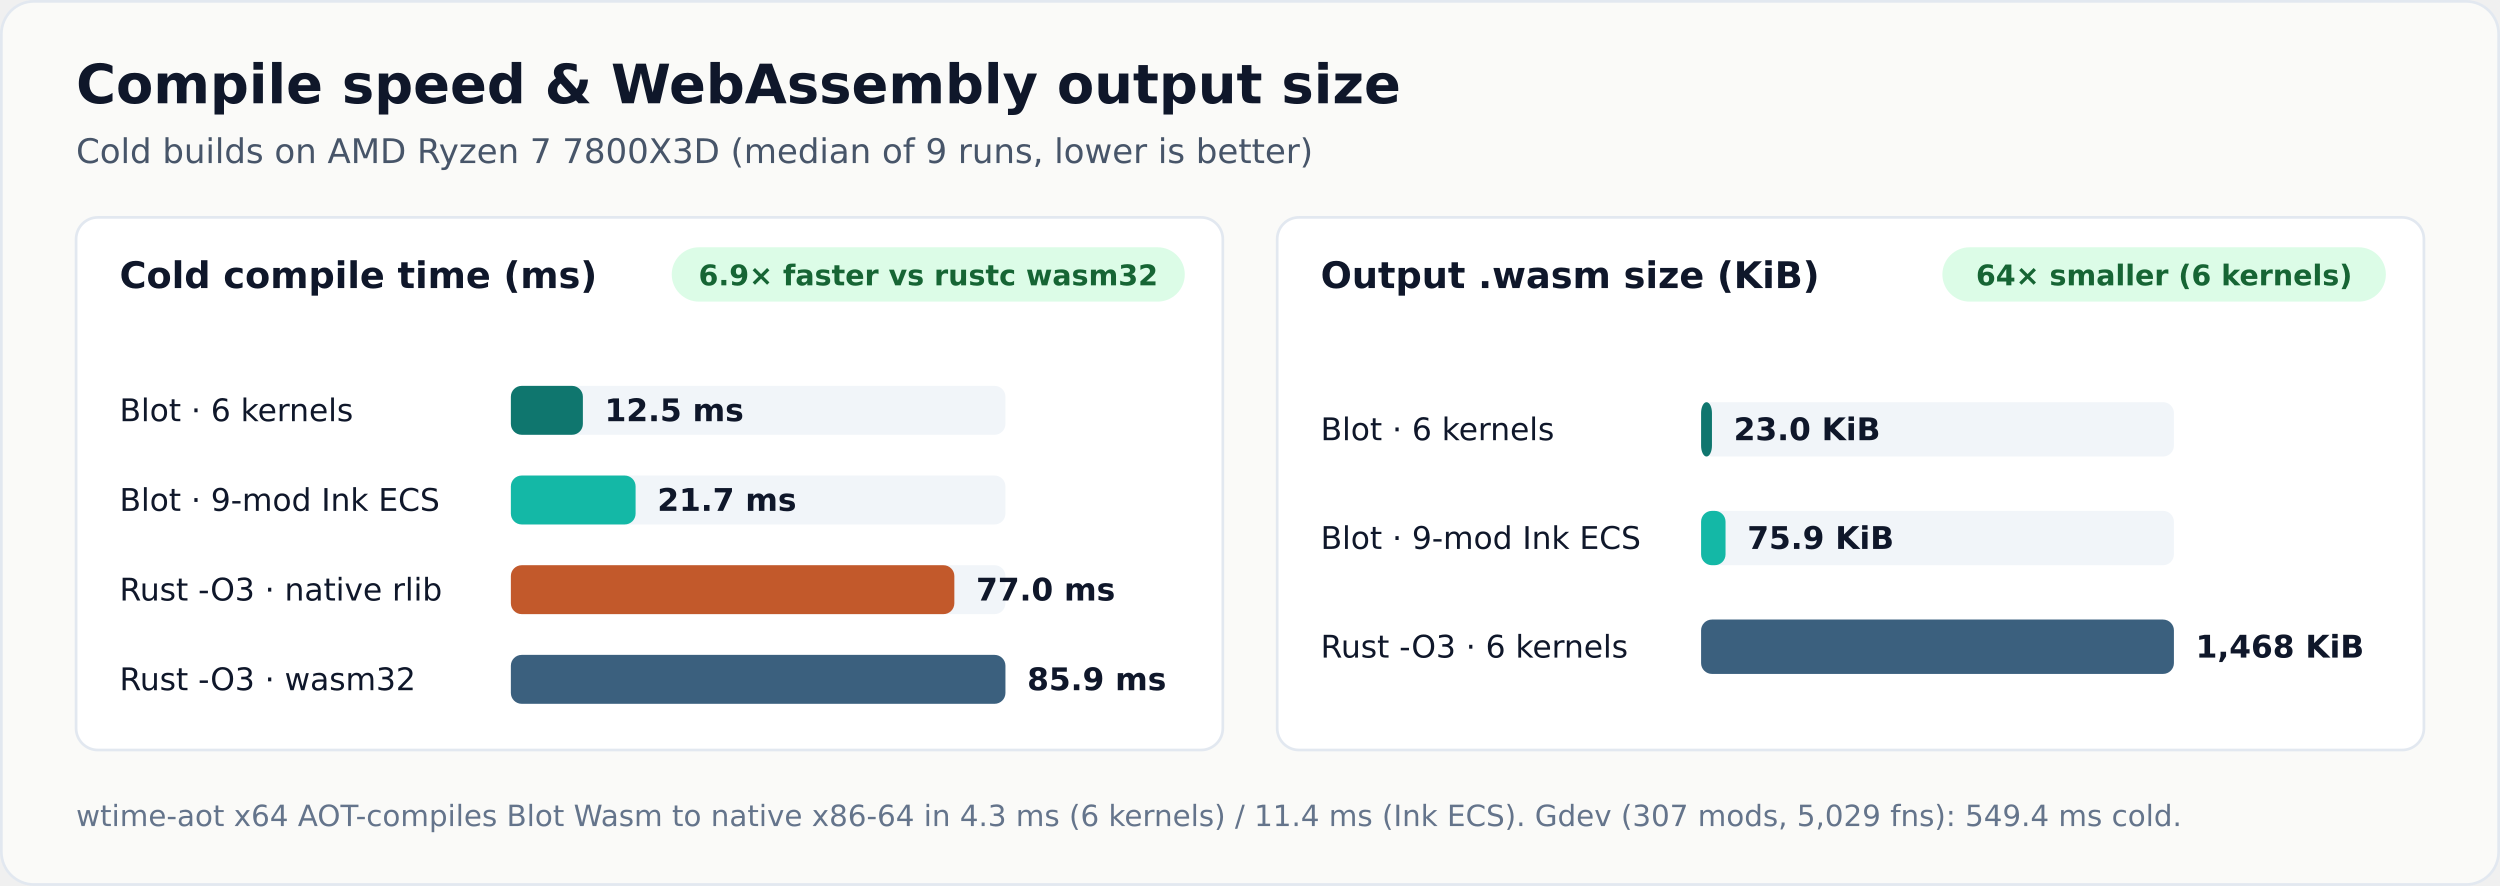
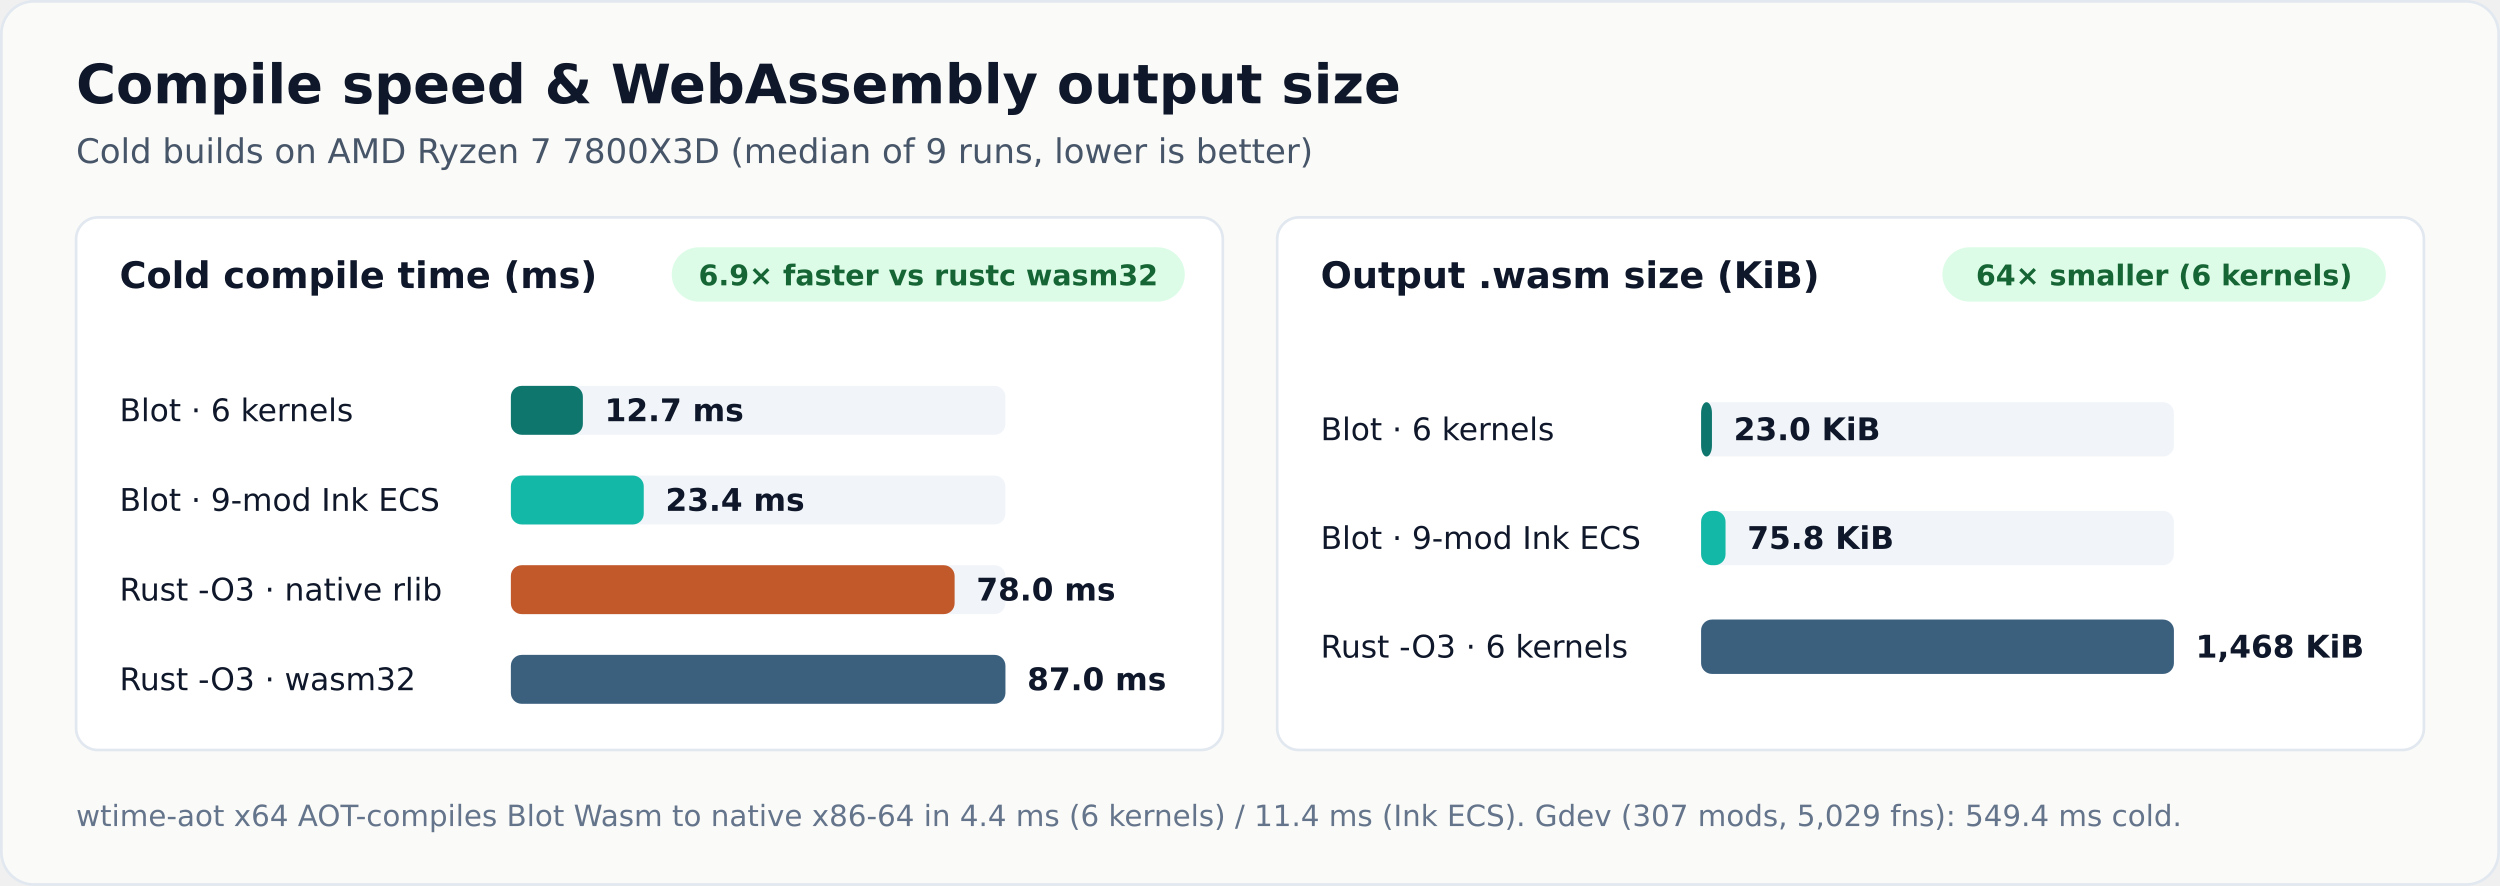
<svg xmlns="http://www.w3.org/2000/svg" width="920" height="326" viewBox="0 0 920 326" role="img" aria-label="Compile speed and WebAssembly output size: Blot vs Rust">
  <rect x="0.5" y="0.5" width="919" height="325" rx="12" fill="#fafaf8" stroke="#e2e8f0" />
  <text x="28.0" y="38.0" font-family="'DejaVu Sans', system-ui, -apple-system, 'Segoe UI', Helvetica, Arial, sans-serif" font-size="20" font-weight="700" fill="#0f172a" text-anchor="start">Compile speed &amp; WebAssembly output size</text>
  <text x="28.0" y="60.0" font-family="'DejaVu Sans', system-ui, -apple-system, 'Segoe UI', Helvetica, Arial, sans-serif" font-size="12.5" font-weight="400" fill="#475569" text-anchor="start">Cold builds on AMD Ryzen 7 7800X3D (median of 9 runs, lower is better)</text>
  <rect x="28" y="80" width="422" height="196" rx="8" fill="#ffffff" stroke="#e2e8f0" />
  <text x="44.0" y="106.0" font-family="'DejaVu Sans', system-ui, -apple-system, 'Segoe UI', Helvetica, Arial, sans-serif" font-size="13.5" font-weight="700" fill="#0f172a" text-anchor="start">Cold compile time (ms)</text>
  <rect x="247.2" y="91.0" width="188.8" height="20.0" rx="10" fill="#dcfce7" />
  <text x="341.6" y="105.0" font-family="'DejaVu Sans', system-ui, -apple-system, 'Segoe UI', Helvetica, Arial, sans-serif" font-size="10.5" font-weight="600" fill="#166534" text-anchor="middle">6.9× faster vs rustc wasm32</text>
  <text x="44.0" y="155.0" font-family="'DejaVu Sans', system-ui, -apple-system, 'Segoe UI', Helvetica, Arial, sans-serif" font-size="11.5" font-weight="500" fill="#0f172a" text-anchor="start">Blot · 6 kernels</text>
  <rect x="188.0" y="142.0" width="182.0" height="18" rx="4" fill="#f1f5f9" />
  <rect x="188.0" y="142.0" width="26.5" height="18" rx="4" fill="#0f766e" />
-   <text x="222.5" y="155.0" font-family="'DejaVu Sans', system-ui, -apple-system, 'Segoe UI', Helvetica, Arial, sans-serif" font-size="11.5" font-weight="600" fill="#0f172a" text-anchor="start">12.5 ms</text>
+   <text x="222.5" y="155.0" font-family="'DejaVu Sans', system-ui, -apple-system, 'Segoe UI', Helvetica, Arial, sans-serif" font-size="11.5" font-weight="600" fill="#0f172a" text-anchor="start">12.7 ms</text>
  <text x="44.0" y="188.0" font-family="'DejaVu Sans', system-ui, -apple-system, 'Segoe UI', Helvetica, Arial, sans-serif" font-size="11.5" font-weight="500" fill="#0f172a" text-anchor="start">Blot · 9-mod Ink ECS</text>
  <rect x="188.0" y="175.0" width="182.0" height="18" rx="4" fill="#f1f5f9" />
-   <rect x="188.0" y="175.0" width="45.9" height="18" rx="4" fill="#14b8a6" />
-   <text x="241.9" y="188.0" font-family="'DejaVu Sans', system-ui, -apple-system, 'Segoe UI', Helvetica, Arial, sans-serif" font-size="11.5" font-weight="600" fill="#0f172a" text-anchor="start">21.7 ms</text>
+   <rect x="188.0" y="175.0" width="48.9" height="18" rx="4" fill="#14b8a6" />
+   <text x="244.9" y="188.0" font-family="'DejaVu Sans', system-ui, -apple-system, 'Segoe UI', Helvetica, Arial, sans-serif" font-size="11.5" font-weight="600" fill="#0f172a" text-anchor="start">23.4 ms</text>
  <text x="44.0" y="221.0" font-family="'DejaVu Sans', system-ui, -apple-system, 'Segoe UI', Helvetica, Arial, sans-serif" font-size="11.5" font-weight="500" fill="#0f172a" text-anchor="start">Rust -O3 · native rlib</text>
  <rect x="188.0" y="208.0" width="182.0" height="18" rx="4" fill="#f1f5f9" />
-   <rect x="188.0" y="208.0" width="163.2" height="18" rx="4" fill="#c2592b" />
-   <text x="359.2" y="221.0" font-family="'DejaVu Sans', system-ui, -apple-system, 'Segoe UI', Helvetica, Arial, sans-serif" font-size="11.5" font-weight="600" fill="#0f172a" text-anchor="start">77.0 ms</text>
+   <rect x="188.0" y="208.0" width="163.3" height="18" rx="4" fill="#c2592b" />
+   <text x="359.3" y="221.0" font-family="'DejaVu Sans', system-ui, -apple-system, 'Segoe UI', Helvetica, Arial, sans-serif" font-size="11.5" font-weight="600" fill="#0f172a" text-anchor="start">78.0 ms</text>
  <text x="44.0" y="254.0" font-family="'DejaVu Sans', system-ui, -apple-system, 'Segoe UI', Helvetica, Arial, sans-serif" font-size="11.5" font-weight="500" fill="#0f172a" text-anchor="start">Rust -O3 · wasm32</text>
  <rect x="188.0" y="241.0" width="182.0" height="18" rx="4" fill="#f1f5f9" />
  <rect x="188.0" y="241.0" width="182.0" height="18" rx="4" fill="#3b607e" />
-   <text x="378.0" y="254.0" font-family="'DejaVu Sans', system-ui, -apple-system, 'Segoe UI', Helvetica, Arial, sans-serif" font-size="11.5" font-weight="600" fill="#0f172a" text-anchor="start">85.9 ms</text>
+   <text x="378.0" y="254.0" font-family="'DejaVu Sans', system-ui, -apple-system, 'Segoe UI', Helvetica, Arial, sans-serif" font-size="11.5" font-weight="600" fill="#0f172a" text-anchor="start">87.0 ms</text>
  <rect x="470" y="80" width="422" height="196" rx="8" fill="#ffffff" stroke="#e2e8f0" />
  <text x="486.0" y="106.0" font-family="'DejaVu Sans', system-ui, -apple-system, 'Segoe UI', Helvetica, Arial, sans-serif" font-size="13.5" font-weight="700" fill="#0f172a" text-anchor="start">Output .wasm size (KiB)</text>
  <rect x="714.8" y="91.0" width="163.2" height="20.0" rx="10" fill="#dcfce7" />
  <text x="796.4" y="105.0" font-family="'DejaVu Sans', system-ui, -apple-system, 'Segoe UI', Helvetica, Arial, sans-serif" font-size="10.5" font-weight="600" fill="#166534" text-anchor="middle">64× smaller (6 kernels)</text>
  <text x="486.0" y="162.0" font-family="'DejaVu Sans', system-ui, -apple-system, 'Segoe UI', Helvetica, Arial, sans-serif" font-size="11.5" font-weight="500" fill="#0f172a" text-anchor="start">Blot · 6 kernels</text>
  <rect x="626.0" y="148.0" width="174.0" height="20" rx="4" fill="#f1f5f9" />
  <rect x="626.0" y="148.0" width="4.0" height="20" rx="4" fill="#0f766e" />
  <text x="638.0" y="162.0" font-family="'DejaVu Sans', system-ui, -apple-system, 'Segoe UI', Helvetica, Arial, sans-serif" font-size="11.5" font-weight="600" fill="#0f172a" text-anchor="start">23.0 KiB</text>
  <text x="486.0" y="202.0" font-family="'DejaVu Sans', system-ui, -apple-system, 'Segoe UI', Helvetica, Arial, sans-serif" font-size="11.5" font-weight="500" fill="#0f172a" text-anchor="start">Blot · 9-mod Ink ECS</text>
  <rect x="626.0" y="188.0" width="174.0" height="20" rx="4" fill="#f1f5f9" />
  <rect x="626.0" y="188.0" width="9.0" height="20" rx="4" fill="#14b8a6" />
-   <text x="643.0" y="202.0" font-family="'DejaVu Sans', system-ui, -apple-system, 'Segoe UI', Helvetica, Arial, sans-serif" font-size="11.5" font-weight="600" fill="#0f172a" text-anchor="start">75.9 KiB</text>
+   <text x="643.0" y="202.0" font-family="'DejaVu Sans', system-ui, -apple-system, 'Segoe UI', Helvetica, Arial, sans-serif" font-size="11.5" font-weight="600" fill="#0f172a" text-anchor="start">75.8 KiB</text>
  <text x="486.0" y="242.0" font-family="'DejaVu Sans', system-ui, -apple-system, 'Segoe UI', Helvetica, Arial, sans-serif" font-size="11.5" font-weight="500" fill="#0f172a" text-anchor="start">Rust -O3 · 6 kernels</text>
  <rect x="626.0" y="228.0" width="174.0" height="20" rx="4" fill="#f1f5f9" />
  <rect x="626.0" y="228.0" width="174.0" height="20" rx="4" fill="#3b607e" />
  <text x="808.0" y="242.0" font-family="'DejaVu Sans', system-ui, -apple-system, 'Segoe UI', Helvetica, Arial, sans-serif" font-size="11.5" font-weight="600" fill="#0f172a" text-anchor="start">1,468 KiB</text>
-   <text x="28.0" y="304.0" font-family="'DejaVu Sans', system-ui, -apple-system, 'Segoe UI', Helvetica, Arial, sans-serif" font-size="10.8" font-weight="400" fill="#64748b" text-anchor="start">wtime-aot x64 AOT-compiles Blot Wasm to native x86-64 in 4.3 ms (6 kernels) / 11.4 ms (Ink ECS). Gdev (307 mods, 5,029 fns): 549.4 ms cold.</text>
+   <text x="28.0" y="304.0" font-family="'DejaVu Sans', system-ui, -apple-system, 'Segoe UI', Helvetica, Arial, sans-serif" font-size="10.8" font-weight="400" fill="#64748b" text-anchor="start">wtime-aot x64 AOT-compiles Blot Wasm to native x86-64 in 4.4 ms (6 kernels) / 11.4 ms (Ink ECS). Gdev (307 mods, 5,029 fns): 549.4 ms cold.</text>
</svg>
